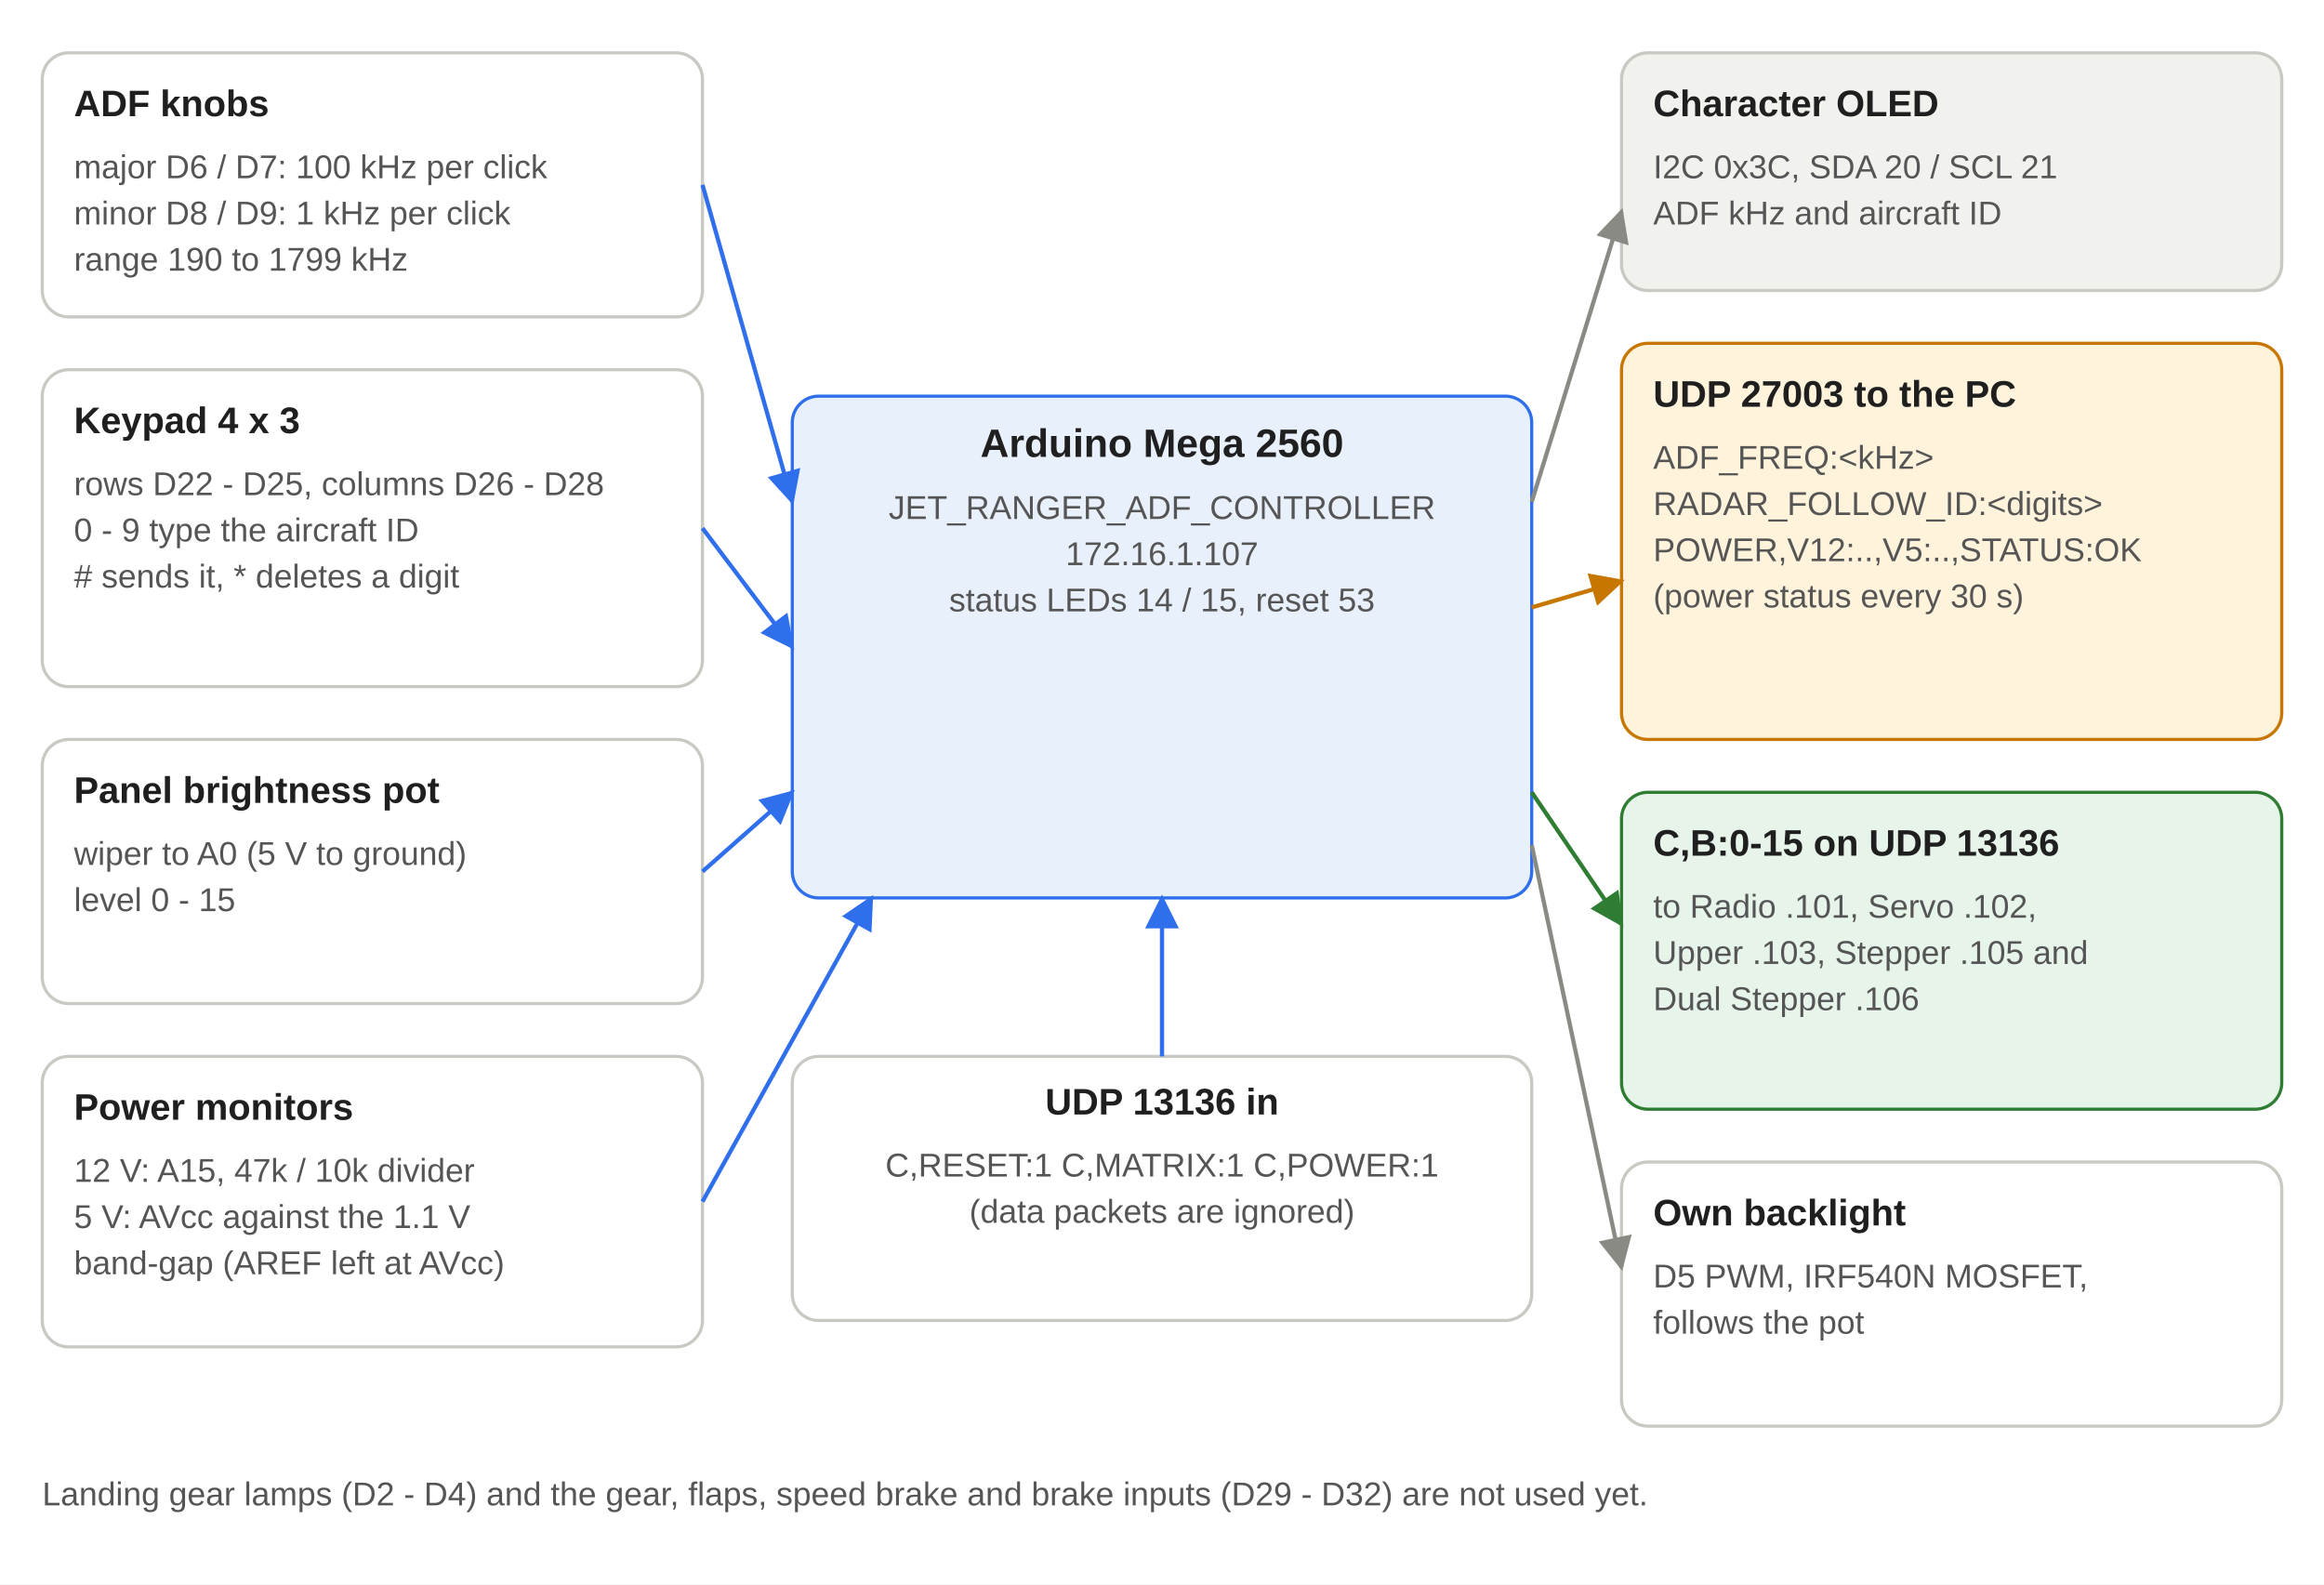
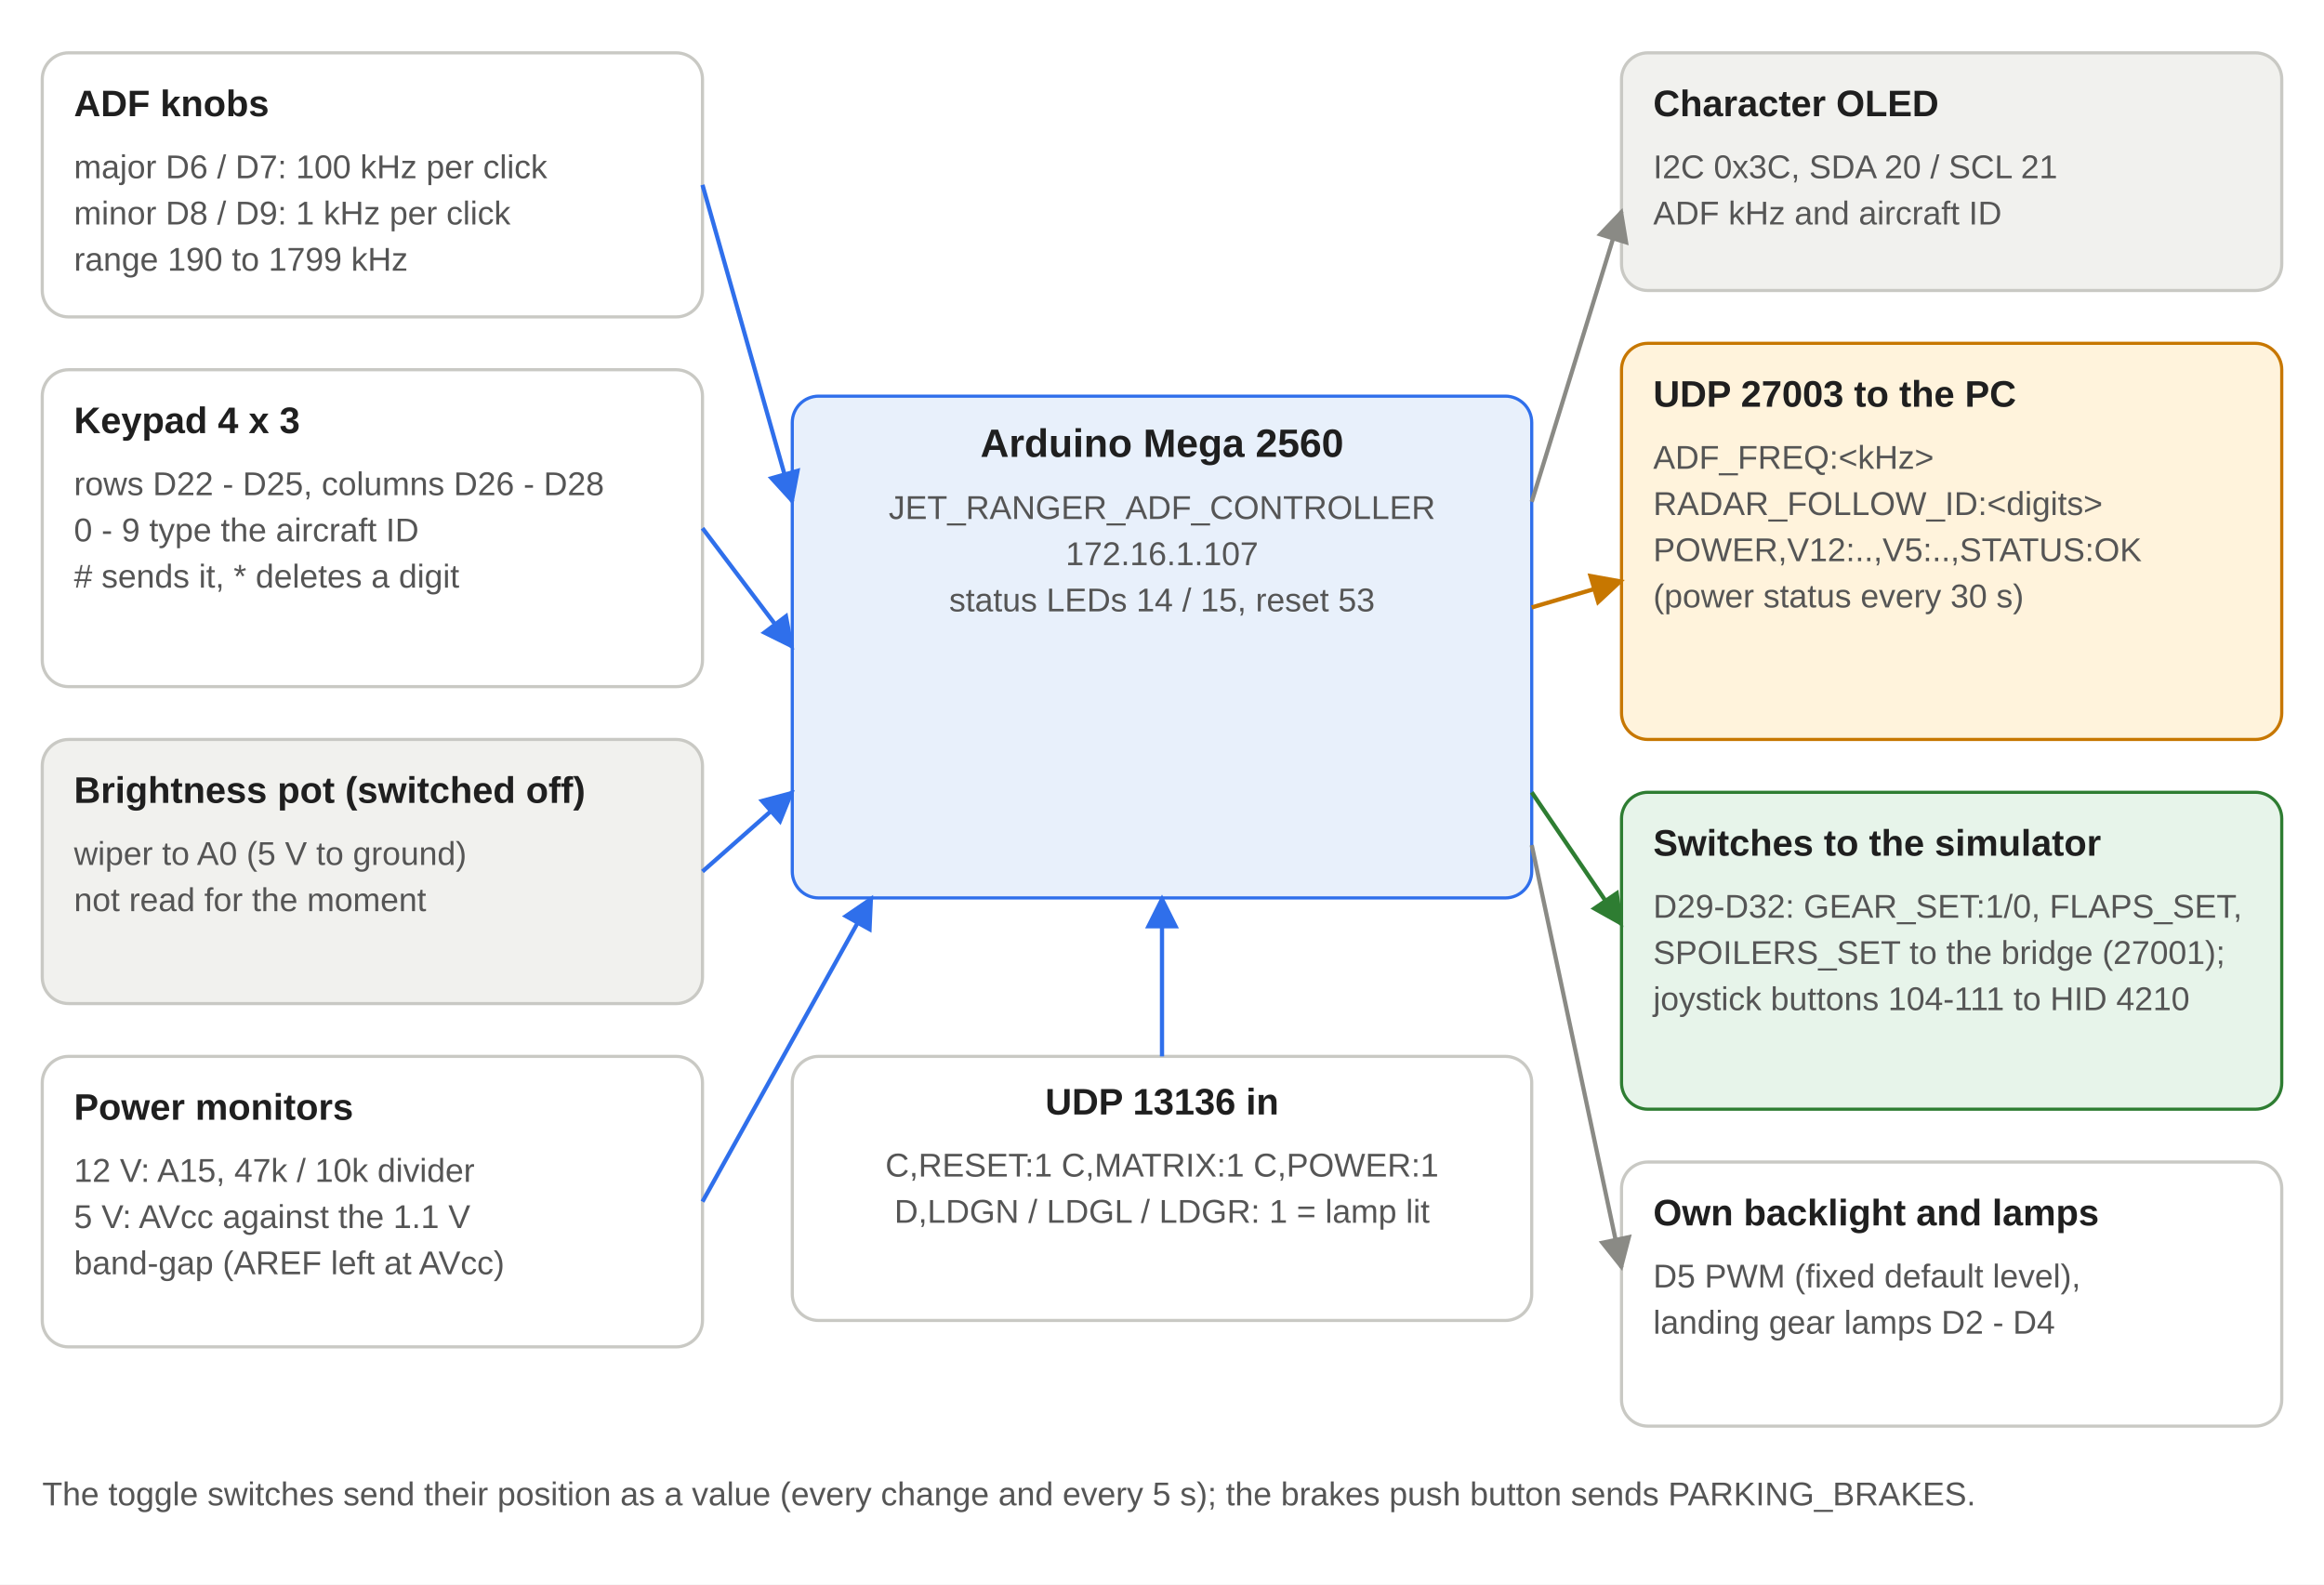
<svg xmlns="http://www.w3.org/2000/svg" width="880" height="600" viewBox="0 0 880 600">
  <rect width="880" height="600" fill="#FFFFFF" />
  <defs>
-     <marker id="ah8A8A85" viewBox="0 0 10 10" refX="9" refY="5" markerWidth="8" markerHeight="8" orient="auto">
-       <path d="M 0 0 L 10 5 L 0 10 z" fill="#8A8A85" />
+     <marker id="ah2F6FEB" viewBox="0 0 10 10" refX="9" refY="5" markerWidth="8" markerHeight="8" orient="auto">
+       <path d="M 0 0 L 10 5 L 0 10 z" fill="#2F6FEB" />
    </marker>
-     <marker id="ahs8A8A85" viewBox="0 0 10 10" refX="1" refY="5" markerWidth="8" markerHeight="8" orient="auto-start-reverse">
-       <path d="M 0 0 L 10 5 L 0 10 z" fill="#8A8A85" />
+     <marker id="ahs2F6FEB" viewBox="0 0 10 10" refX="1" refY="5" markerWidth="8" markerHeight="8" orient="auto-start-reverse">
+       <path d="M 0 0 L 10 5 L 0 10 z" fill="#2F6FEB" />
    </marker>
    <marker id="ahC77700" viewBox="0 0 10 10" refX="9" refY="5" markerWidth="8" markerHeight="8" orient="auto">
      <path d="M 0 0 L 10 5 L 0 10 z" fill="#C77700" />
    </marker>
    <marker id="ahsC77700" viewBox="0 0 10 10" refX="1" refY="5" markerWidth="8" markerHeight="8" orient="auto-start-reverse">
      <path d="M 0 0 L 10 5 L 0 10 z" fill="#C77700" />
    </marker>
-     <marker id="ah2F6FEB" viewBox="0 0 10 10" refX="9" refY="5" markerWidth="8" markerHeight="8" orient="auto">
-       <path d="M 0 0 L 10 5 L 0 10 z" fill="#2F6FEB" />
-     </marker>
-     <marker id="ahs2F6FEB" viewBox="0 0 10 10" refX="1" refY="5" markerWidth="8" markerHeight="8" orient="auto-start-reverse">
-       <path d="M 0 0 L 10 5 L 0 10 z" fill="#2F6FEB" />
-     </marker>
    <marker id="ah2E7D32" viewBox="0 0 10 10" refX="9" refY="5" markerWidth="8" markerHeight="8" orient="auto">
      <path d="M 0 0 L 10 5 L 0 10 z" fill="#2E7D32" />
    </marker>
    <marker id="ahs2E7D32" viewBox="0 0 10 10" refX="1" refY="5" markerWidth="8" markerHeight="8" orient="auto-start-reverse">
      <path d="M 0 0 L 10 5 L 0 10 z" fill="#2E7D32" />
+     </marker>
+     <marker id="ah8A8A85" viewBox="0 0 10 10" refX="9" refY="5" markerWidth="8" markerHeight="8" orient="auto">
+       <path d="M 0 0 L 10 5 L 0 10 z" fill="#8A8A85" />
+     </marker>
+     <marker id="ahs8A8A85" viewBox="0 0 10 10" refX="1" refY="5" markerWidth="8" markerHeight="8" orient="auto-start-reverse">
+       <path d="M 0 0 L 10 5 L 0 10 z" fill="#8A8A85" />
    </marker>
  </defs>
  <rect x="300.0" y="150.0" width="280.0" height="190.0" rx="10" ry="10" fill="#E8F0FB" stroke="#2F6FEB" stroke-width="1.2" />
  <text x="440.0" y="173.0" font-family="Liberation Sans, Arial, Helvetica, sans-serif" font-size="15" font-weight="700" fill="#1F1F1F" text-anchor="middle">Arduino Mega 2560</text>
  <text x="440.0" y="196.5" font-family="Liberation Sans, Arial, Helvetica, sans-serif" font-size="12.5" font-weight="400" fill="#555555" text-anchor="middle">JET_RANGER_ADF_CONTROLLER</text>
  <text x="440.0" y="214.0" font-family="Liberation Sans, Arial, Helvetica, sans-serif" font-size="12.5" font-weight="400" fill="#555555" text-anchor="middle">172.16.1.107</text>
  <text x="440.0" y="231.5" font-family="Liberation Sans, Arial, Helvetica, sans-serif" font-size="12.5" font-weight="400" fill="#555555" text-anchor="middle">status LEDs 14 / 15, reset 53</text>
  <rect x="16.0" y="20.0" width="250.0" height="100.0" rx="10" ry="10" fill="#FFFFFF" stroke="#C9C9C4" stroke-width="1.2" />
  <text x="28.0" y="44.0" font-family="Liberation Sans, Arial, Helvetica, sans-serif" font-size="14" font-weight="700" fill="#1F1F1F" text-anchor="start">ADF knobs</text>
  <text x="28.0" y="67.5" font-family="Liberation Sans, Arial, Helvetica, sans-serif" font-size="12.5" font-weight="400" fill="#555555" text-anchor="start">major D6 / D7: 100 kHz per click</text>
  <text x="28.0" y="85.0" font-family="Liberation Sans, Arial, Helvetica, sans-serif" font-size="12.5" font-weight="400" fill="#555555" text-anchor="start">minor D8 / D9: 1 kHz per click</text>
  <text x="28.0" y="102.5" font-family="Liberation Sans, Arial, Helvetica, sans-serif" font-size="12.5" font-weight="400" fill="#555555" text-anchor="start">range 190 to 1799 kHz</text>
  <path d="M 266.0 70.0 L 300.0 190.0" fill="none" stroke="#2F6FEB" stroke-width="1.6" marker-end="url(#ah2F6FEB)" />
  <rect x="16.0" y="140.0" width="250.0" height="120.0" rx="10" ry="10" fill="#FFFFFF" stroke="#C9C9C4" stroke-width="1.2" />
  <text x="28.0" y="164.0" font-family="Liberation Sans, Arial, Helvetica, sans-serif" font-size="14" font-weight="700" fill="#1F1F1F" text-anchor="start">Keypad 4 x 3</text>
  <text x="28.0" y="187.5" font-family="Liberation Sans, Arial, Helvetica, sans-serif" font-size="12.5" font-weight="400" fill="#555555" text-anchor="start">rows D22 - D25, columns D26 - D28</text>
  <text x="28.0" y="205.0" font-family="Liberation Sans, Arial, Helvetica, sans-serif" font-size="12.5" font-weight="400" fill="#555555" text-anchor="start">0 - 9 type the aircraft ID</text>
  <text x="28.0" y="222.5" font-family="Liberation Sans, Arial, Helvetica, sans-serif" font-size="12.5" font-weight="400" fill="#555555" text-anchor="start"># sends it, * deletes a digit</text>
  <path d="M 266.0 200.0 L 300.0 245.0" fill="none" stroke="#2F6FEB" stroke-width="1.6" marker-end="url(#ah2F6FEB)" />
-   <rect x="16.0" y="280.0" width="250.0" height="100.0" rx="10" ry="10" fill="#FFFFFF" stroke="#C9C9C4" stroke-width="1.2" />
-   <text x="28.0" y="304.0" font-family="Liberation Sans, Arial, Helvetica, sans-serif" font-size="14" font-weight="700" fill="#1F1F1F" text-anchor="start">Panel brightness pot</text>
+   <rect x="16.0" y="280.0" width="250.0" height="100.0" rx="10" ry="10" fill="#F1F1EE" stroke="#C9C9C4" stroke-width="1.2" />
+   <text x="28.0" y="304.0" font-family="Liberation Sans, Arial, Helvetica, sans-serif" font-size="14" font-weight="700" fill="#1F1F1F" text-anchor="start">Brightness pot (switched off)</text>
  <text x="28.0" y="327.5" font-family="Liberation Sans, Arial, Helvetica, sans-serif" font-size="12.5" font-weight="400" fill="#555555" text-anchor="start">wiper to A0 (5 V to ground)</text>
-   <text x="28.0" y="345.0" font-family="Liberation Sans, Arial, Helvetica, sans-serif" font-size="12.5" font-weight="400" fill="#555555" text-anchor="start">level 0 - 15</text>
+   <text x="28.0" y="345.0" font-family="Liberation Sans, Arial, Helvetica, sans-serif" font-size="12.5" font-weight="400" fill="#555555" text-anchor="start">not read for the moment</text>
  <path d="M 266.0 330.0 L 300.0 300.0" fill="none" stroke="#2F6FEB" stroke-width="1.6" marker-end="url(#ah2F6FEB)" />
  <rect x="16.0" y="400.0" width="250.0" height="110.0" rx="10" ry="10" fill="#FFFFFF" stroke="#C9C9C4" stroke-width="1.2" />
  <text x="28.0" y="424.0" font-family="Liberation Sans, Arial, Helvetica, sans-serif" font-size="14" font-weight="700" fill="#1F1F1F" text-anchor="start">Power monitors</text>
  <text x="28.0" y="447.5" font-family="Liberation Sans, Arial, Helvetica, sans-serif" font-size="12.5" font-weight="400" fill="#555555" text-anchor="start">12 V: A15, 47k / 10k divider</text>
  <text x="28.0" y="465.0" font-family="Liberation Sans, Arial, Helvetica, sans-serif" font-size="12.5" font-weight="400" fill="#555555" text-anchor="start">5 V: AVcc against the 1.1 V</text>
  <text x="28.0" y="482.5" font-family="Liberation Sans, Arial, Helvetica, sans-serif" font-size="12.5" font-weight="400" fill="#555555" text-anchor="start">band-gap (AREF left at AVcc)</text>
  <path d="M 266.0 455.0 L 330.0 340.0" fill="none" stroke="#2F6FEB" stroke-width="1.6" marker-end="url(#ah2F6FEB)" />
  <rect x="614.0" y="20.0" width="250.0" height="90.0" rx="10" ry="10" fill="#F1F1EE" stroke="#C9C9C4" stroke-width="1.2" />
  <text x="626.0" y="44.0" font-family="Liberation Sans, Arial, Helvetica, sans-serif" font-size="14" font-weight="700" fill="#1F1F1F" text-anchor="start">Character OLED</text>
  <text x="626.0" y="67.5" font-family="Liberation Sans, Arial, Helvetica, sans-serif" font-size="12.5" font-weight="400" fill="#555555" text-anchor="start">I2C 0x3C, SDA 20 / SCL 21</text>
  <text x="626.0" y="85.0" font-family="Liberation Sans, Arial, Helvetica, sans-serif" font-size="12.5" font-weight="400" fill="#555555" text-anchor="start">ADF kHz and aircraft ID</text>
  <path d="M 580.0 190.0 L 614.0 80.0" fill="none" stroke="#8A8A85" stroke-width="1.6" marker-end="url(#ah8A8A85)" />
  <rect x="614.0" y="130.0" width="250.0" height="150.0" rx="10" ry="10" fill="#FFF3DC" stroke="#C77700" stroke-width="1.2" />
  <text x="626.0" y="154.0" font-family="Liberation Sans, Arial, Helvetica, sans-serif" font-size="14" font-weight="700" fill="#1F1F1F" text-anchor="start">UDP 27003 to the PC</text>
  <text x="626.0" y="177.5" font-family="Liberation Sans, Arial, Helvetica, sans-serif" font-size="12.5" font-weight="400" fill="#555555" text-anchor="start">ADF_FREQ:&lt;kHz&gt;</text>
  <text x="626.0" y="195.0" font-family="Liberation Sans, Arial, Helvetica, sans-serif" font-size="12.5" font-weight="400" fill="#555555" text-anchor="start">RADAR_FOLLOW_ID:&lt;digits&gt;</text>
  <text x="626.0" y="212.5" font-family="Liberation Sans, Arial, Helvetica, sans-serif" font-size="12.5" font-weight="400" fill="#555555" text-anchor="start">POWER,V12:..,V5:..,STATUS:OK</text>
  <text x="626.0" y="230.0" font-family="Liberation Sans, Arial, Helvetica, sans-serif" font-size="12.5" font-weight="400" fill="#555555" text-anchor="start">(power status every 30 s)</text>
  <path d="M 580.0 230.0 L 614.0 220.0" fill="none" stroke="#C77700" stroke-width="1.6" marker-end="url(#ahC77700)" />
  <rect x="614.0" y="300.0" width="250.0" height="120.0" rx="10" ry="10" fill="#E7F4EA" stroke="#2E7D32" stroke-width="1.2" />
-   <text x="626.0" y="324.0" font-family="Liberation Sans, Arial, Helvetica, sans-serif" font-size="14" font-weight="700" fill="#1F1F1F" text-anchor="start">C,B:0-15 on UDP 13136</text>
-   <text x="626.0" y="347.5" font-family="Liberation Sans, Arial, Helvetica, sans-serif" font-size="12.5" font-weight="400" fill="#555555" text-anchor="start">to Radio .101, Servo .102,</text>
-   <text x="626.0" y="365.0" font-family="Liberation Sans, Arial, Helvetica, sans-serif" font-size="12.5" font-weight="400" fill="#555555" text-anchor="start">Upper .103, Stepper .105 and</text>
-   <text x="626.0" y="382.5" font-family="Liberation Sans, Arial, Helvetica, sans-serif" font-size="12.5" font-weight="400" fill="#555555" text-anchor="start">Dual Stepper .106</text>
+   <text x="626.0" y="324.0" font-family="Liberation Sans, Arial, Helvetica, sans-serif" font-size="14" font-weight="700" fill="#1F1F1F" text-anchor="start">Switches to the simulator</text>
+   <text x="626.0" y="347.5" font-family="Liberation Sans, Arial, Helvetica, sans-serif" font-size="12.5" font-weight="400" fill="#555555" text-anchor="start">D29-D32: GEAR_SET:1/0, FLAPS_SET,</text>
+   <text x="626.0" y="365.0" font-family="Liberation Sans, Arial, Helvetica, sans-serif" font-size="12.5" font-weight="400" fill="#555555" text-anchor="start">SPOILERS_SET to the bridge (27001);</text>
+   <text x="626.0" y="382.5" font-family="Liberation Sans, Arial, Helvetica, sans-serif" font-size="12.5" font-weight="400" fill="#555555" text-anchor="start">joystick buttons 104-111 to HID 4210</text>
  <path d="M 580.0 300.0 L 614.0 350.0" fill="none" stroke="#2E7D32" stroke-width="1.6" marker-end="url(#ah2E7D32)" />
  <rect x="300.0" y="400.0" width="280.0" height="100.0" rx="10" ry="10" fill="#FFFFFF" stroke="#C9C9C4" stroke-width="1.2" />
  <text x="440.0" y="422.0" font-family="Liberation Sans, Arial, Helvetica, sans-serif" font-size="14" font-weight="700" fill="#1F1F1F" text-anchor="middle">UDP 13136 in</text>
  <text x="440.0" y="445.5" font-family="Liberation Sans, Arial, Helvetica, sans-serif" font-size="12.5" font-weight="400" fill="#555555" text-anchor="middle">C,RESET:1  C,MATRIX:1  C,POWER:1</text>
-   <text x="440.0" y="463.0" font-family="Liberation Sans, Arial, Helvetica, sans-serif" font-size="12.5" font-weight="400" fill="#555555" text-anchor="middle">(data packets are ignored)</text>
+   <text x="440.0" y="463.0" font-family="Liberation Sans, Arial, Helvetica, sans-serif" font-size="12.5" font-weight="400" fill="#555555" text-anchor="middle">D,LDGN / LDGL / LDGR: 1 = lamp lit</text>
  <path d="M 440.0 400.0 L 440.0 340.0" fill="none" stroke="#2F6FEB" stroke-width="1.6" marker-end="url(#ah2F6FEB)" />
  <rect x="614.0" y="440.0" width="250.0" height="100.0" rx="10" ry="10" fill="#FFFFFF" stroke="#C9C9C4" stroke-width="1.2" />
-   <text x="626.0" y="464.0" font-family="Liberation Sans, Arial, Helvetica, sans-serif" font-size="14" font-weight="700" fill="#1F1F1F" text-anchor="start">Own backlight</text>
-   <text x="626.0" y="487.5" font-family="Liberation Sans, Arial, Helvetica, sans-serif" font-size="12.5" font-weight="400" fill="#555555" text-anchor="start">D5 PWM, IRF540N MOSFET,</text>
-   <text x="626.0" y="505.0" font-family="Liberation Sans, Arial, Helvetica, sans-serif" font-size="12.5" font-weight="400" fill="#555555" text-anchor="start">follows the pot</text>
+   <text x="626.0" y="464.0" font-family="Liberation Sans, Arial, Helvetica, sans-serif" font-size="14" font-weight="700" fill="#1F1F1F" text-anchor="start">Own backlight and lamps</text>
+   <text x="626.0" y="487.5" font-family="Liberation Sans, Arial, Helvetica, sans-serif" font-size="12.5" font-weight="400" fill="#555555" text-anchor="start">D5 PWM (fixed default level),</text>
+   <text x="626.0" y="505.0" font-family="Liberation Sans, Arial, Helvetica, sans-serif" font-size="12.5" font-weight="400" fill="#555555" text-anchor="start">landing gear lamps D2 - D4</text>
  <path d="M 580.0 320.0 L 614.0 480.0" fill="none" stroke="#8A8A85" stroke-width="1.6" marker-end="url(#ah8A8A85)" />
-   <text x="16.0" y="570.0" font-family="Liberation Sans, Arial, Helvetica, sans-serif" font-size="12.5" font-weight="400" fill="#555555" text-anchor="start">Landing gear lamps (D2 - D4) and the gear, flaps, speed brake and brake inputs (D29 - D32) are not used yet.</text>
+   <text x="16.0" y="570.0" font-family="Liberation Sans, Arial, Helvetica, sans-serif" font-size="12.5" font-weight="400" fill="#555555" text-anchor="start">The toggle switches send their position as a value (every change and every 5 s); the brakes push button sends PARKING_BRAKES.</text>
</svg>
